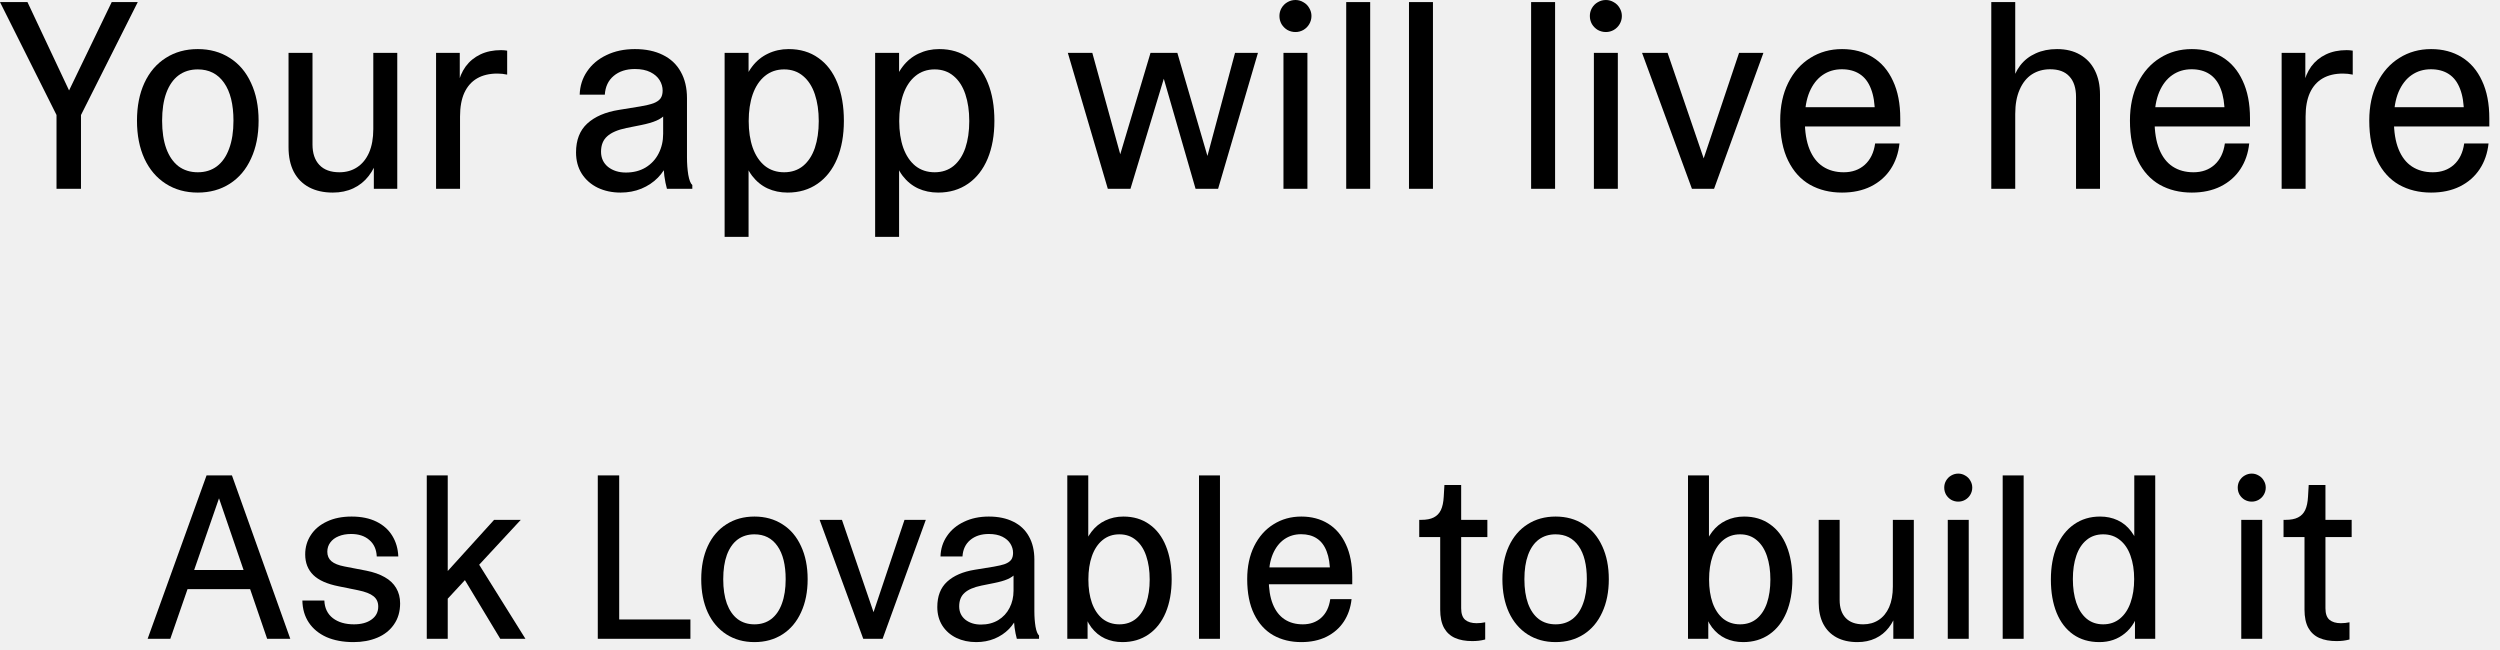
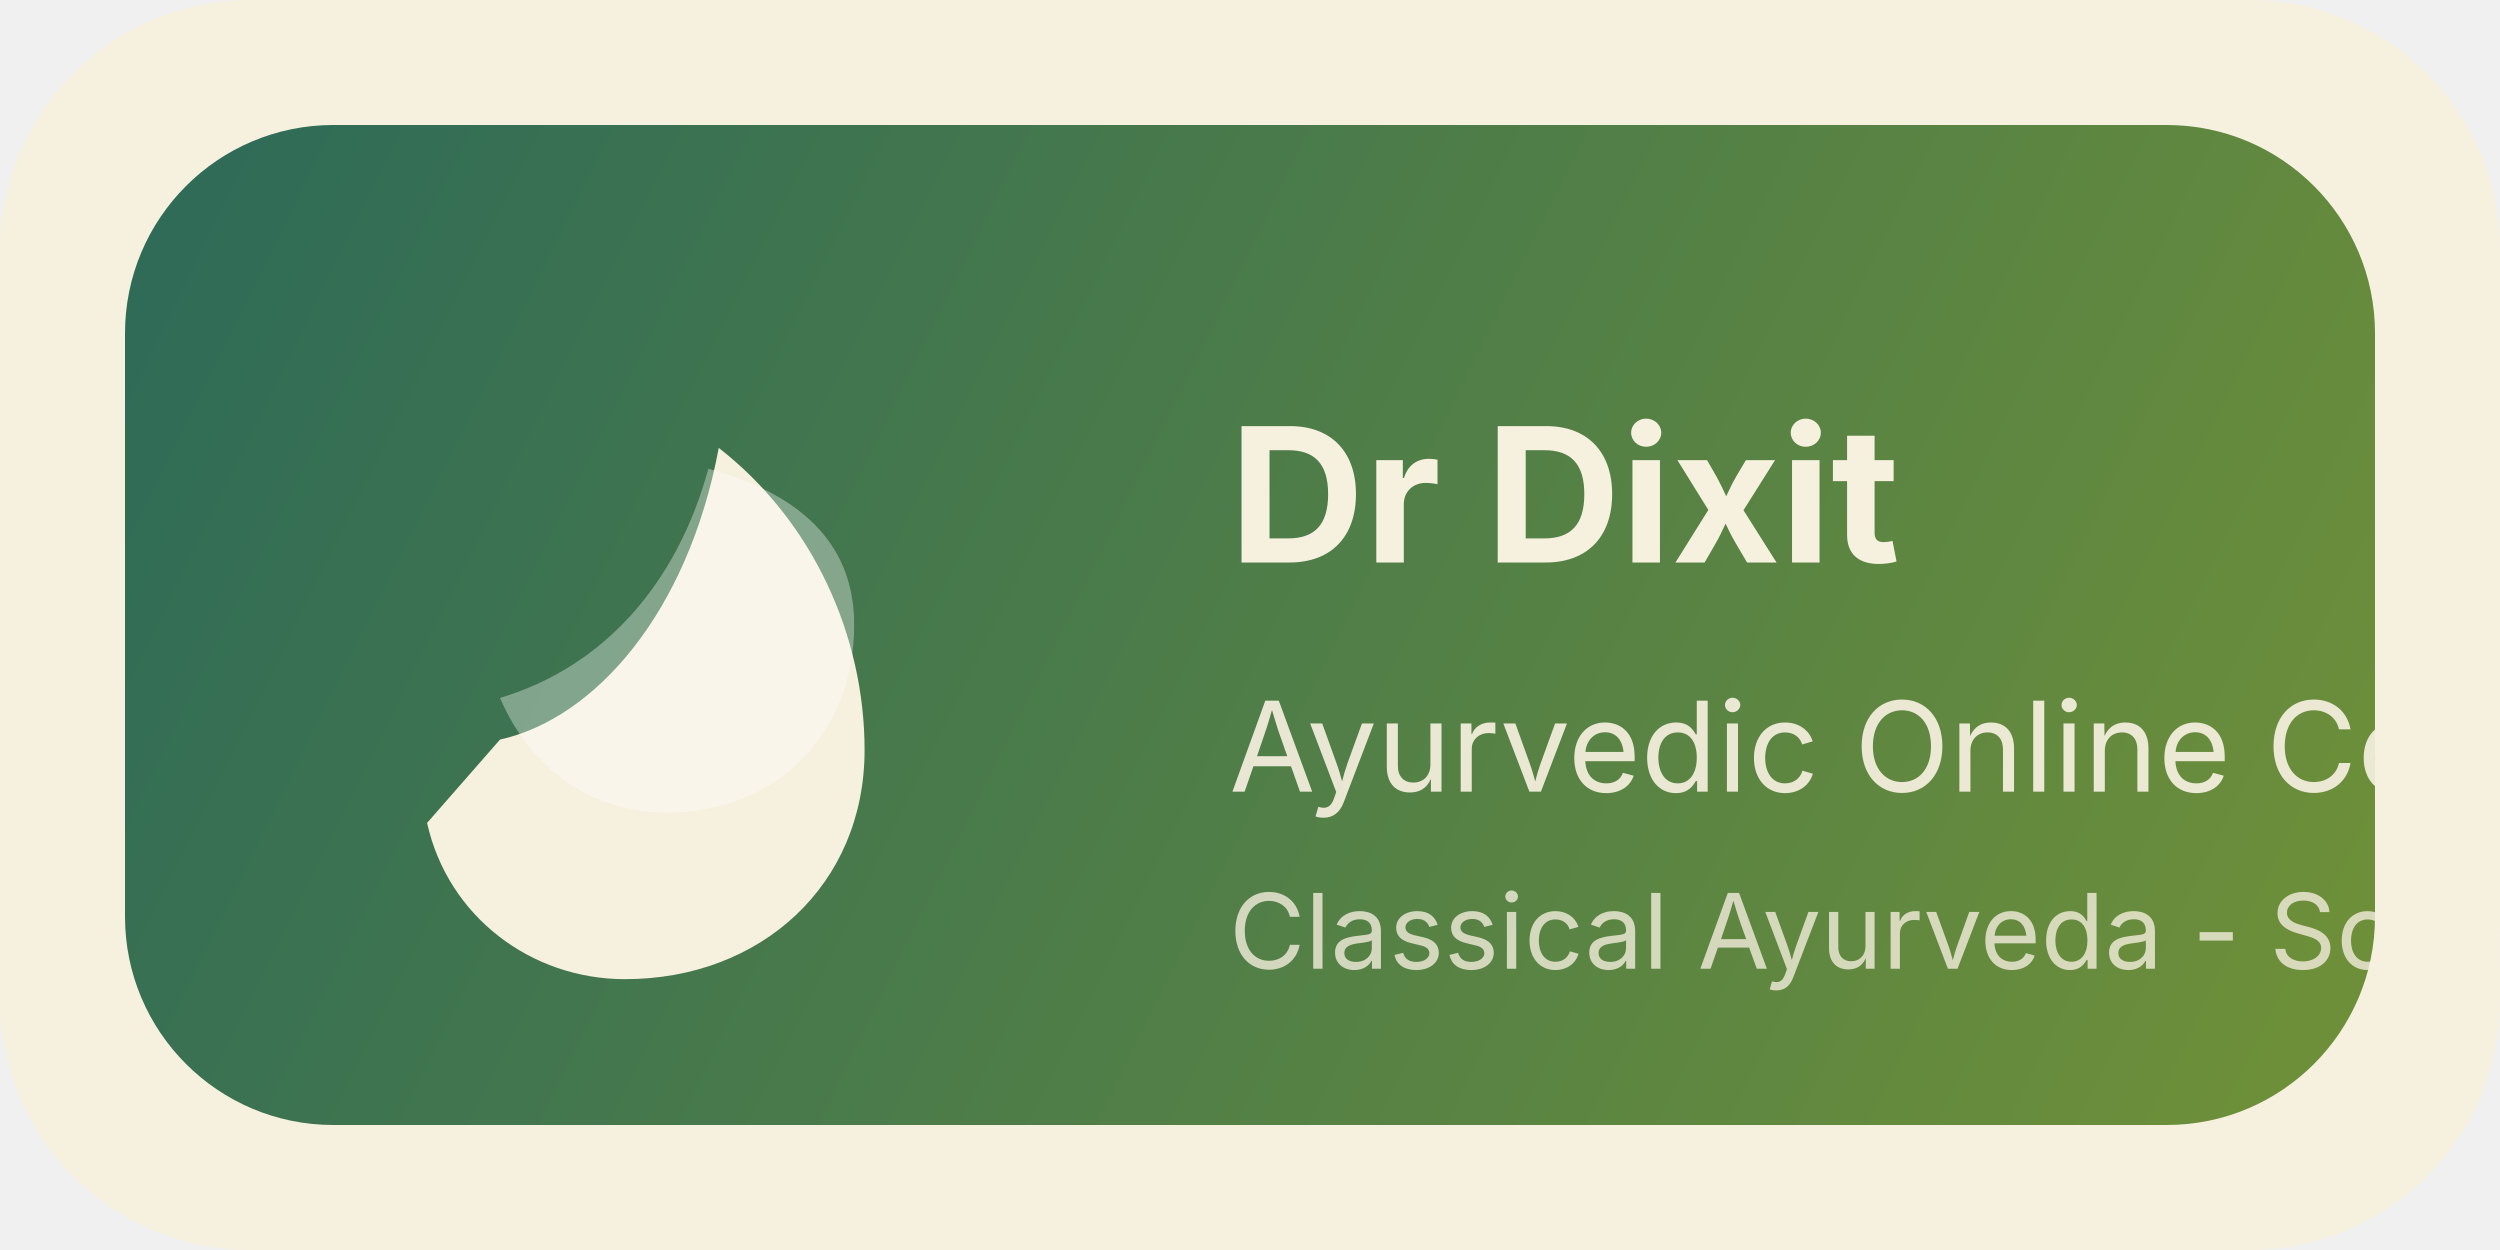
- <svg xmlns="http://www.w3.org/2000/svg" width="150" height="39" viewBox="0 0 150 39" fill="none">
-   <path d="M145.867 11.555C145.143 11.555 144.503 11.398 143.945 11.086C143.388 10.768 142.951 10.287 142.633 9.641C142.315 8.995 142.156 8.193 142.156 7.234C142.156 6.375 142.315 5.622 142.633 4.977C142.956 4.326 143.398 3.826 143.961 3.477C144.523 3.122 145.159 2.945 145.867 2.945C146.565 2.945 147.177 3.107 147.703 3.43C148.229 3.753 148.635 4.227 148.922 4.852C149.214 5.471 149.359 6.221 149.359 7.102C149.359 7.263 149.359 7.424 149.359 7.586H142.891V6.43H148.539L147.836 6.812C147.836 6.219 147.758 5.724 147.602 5.328C147.451 4.932 147.227 4.638 146.93 4.445C146.638 4.253 146.279 4.156 145.852 4.156C145.419 4.156 145.036 4.271 144.703 4.5C144.37 4.729 144.107 5.068 143.914 5.516C143.727 5.964 143.633 6.503 143.633 7.133V7.219C143.633 7.911 143.727 8.49 143.914 8.953C144.102 9.417 144.37 9.763 144.719 9.992C145.068 10.221 145.484 10.336 145.969 10.336C146.474 10.336 146.893 10.188 147.227 9.891C147.565 9.589 147.773 9.161 147.852 8.609H149.312C149.25 9.193 149.073 9.706 148.781 10.148C148.49 10.591 148.094 10.938 147.594 11.188C147.099 11.432 146.523 11.555 145.867 11.555Z" fill="black" />
-   <path d="M136.898 3.172H138.32V5.133L138.211 5.086C138.294 4.669 138.448 4.305 138.672 3.992C138.901 3.68 139.195 3.438 139.555 3.266C139.914 3.094 140.328 3.008 140.797 3.008C140.917 3.008 141.039 3.018 141.164 3.039V4.477C141.065 4.456 140.969 4.44 140.875 4.43C140.781 4.419 140.682 4.414 140.578 4.414C140.099 4.414 139.693 4.51 139.359 4.703C139.026 4.896 138.771 5.185 138.594 5.57C138.422 5.951 138.336 6.424 138.336 6.992V11.328H136.898V3.172Z" fill="black" />
-   <path d="M131.508 11.555C130.784 11.555 130.143 11.398 129.586 11.086C129.029 10.768 128.591 10.287 128.273 9.641C127.956 8.995 127.797 8.193 127.797 7.234C127.797 6.375 127.956 5.622 128.273 4.977C128.596 4.326 129.039 3.826 129.602 3.477C130.164 3.122 130.799 2.945 131.508 2.945C132.206 2.945 132.818 3.107 133.344 3.43C133.87 3.753 134.276 4.227 134.562 4.852C134.854 5.471 135 6.221 135 7.102C135 7.263 135 7.424 135 7.586H128.531V6.43H134.18L133.477 6.812C133.477 6.219 133.398 5.724 133.242 5.328C133.091 4.932 132.867 4.638 132.57 4.445C132.279 4.253 131.919 4.156 131.492 4.156C131.06 4.156 130.677 4.271 130.344 4.5C130.01 4.729 129.747 5.068 129.555 5.516C129.367 5.964 129.273 6.503 129.273 7.133V7.219C129.273 7.911 129.367 8.49 129.555 8.953C129.742 9.417 130.01 9.763 130.359 9.992C130.708 10.221 131.125 10.336 131.609 10.336C132.115 10.336 132.534 10.188 132.867 9.891C133.206 9.589 133.414 9.161 133.492 8.609H134.953C134.891 9.193 134.714 9.706 134.422 10.148C134.13 10.591 133.734 10.938 133.234 11.188C132.74 11.432 132.164 11.555 131.508 11.555Z" fill="black" />
-   <path d="M119.477 0.125H120.914V5.664L120.703 5.055C120.802 4.622 120.971 4.247 121.211 3.93C121.456 3.612 121.766 3.37 122.141 3.203C122.516 3.031 122.943 2.945 123.422 2.945C123.958 2.945 124.419 3.057 124.805 3.281C125.195 3.505 125.492 3.823 125.695 4.234C125.898 4.641 126 5.117 126 5.664V11.328H124.562V5.82C124.562 5.284 124.43 4.872 124.164 4.586C123.904 4.299 123.518 4.156 123.008 4.156C122.596 4.156 122.232 4.258 121.914 4.461C121.602 4.664 121.357 4.969 121.18 5.375C121.003 5.776 120.914 6.263 120.914 6.836V11.328H119.477V0.125Z" fill="black" />
-   <path d="M110.523 11.555C109.799 11.555 109.159 11.398 108.602 11.086C108.044 10.768 107.607 10.287 107.289 9.641C106.971 8.995 106.812 8.193 106.812 7.234C106.812 6.375 106.971 5.622 107.289 4.977C107.612 4.326 108.055 3.826 108.617 3.477C109.18 3.122 109.815 2.945 110.523 2.945C111.221 2.945 111.833 3.107 112.359 3.43C112.885 3.753 113.292 4.227 113.578 4.852C113.87 5.471 114.016 6.221 114.016 7.102C114.016 7.263 114.016 7.424 114.016 7.586H107.547V6.43H113.195L112.492 6.812C112.492 6.219 112.414 5.724 112.258 5.328C112.107 4.932 111.883 4.638 111.586 4.445C111.294 4.253 110.935 4.156 110.508 4.156C110.076 4.156 109.693 4.271 109.359 4.5C109.026 4.729 108.763 5.068 108.57 5.516C108.383 5.964 108.289 6.503 108.289 7.133V7.219C108.289 7.911 108.383 8.49 108.57 8.953C108.758 9.417 109.026 9.763 109.375 9.992C109.724 10.221 110.141 10.336 110.625 10.336C111.13 10.336 111.549 10.188 111.883 9.891C112.221 9.589 112.43 9.161 112.508 8.609H113.969C113.906 9.193 113.729 9.706 113.438 10.148C113.146 10.591 112.75 10.938 112.25 11.188C111.755 11.432 111.18 11.555 110.523 11.555Z" fill="black" />
-   <path d="M98.523 3.172H100.055L102.359 9.906H102.086L104.344 3.172H105.805L102.844 11.328H101.516L98.523 3.172Z" fill="black" />
-   <path d="M95.633 3.172H97.07V11.328H95.633V3.172ZM96.352 1.922C96.18 1.922 96.018 1.88 95.867 1.797C95.721 1.708 95.604 1.591 95.516 1.445C95.432 1.294 95.391 1.133 95.391 0.961C95.391 0.789 95.432 0.63 95.516 0.484C95.604 0.333 95.721 0.216 95.867 0.133C96.018 0.044 96.18 0 96.352 0C96.523 0 96.682 0.044 96.828 0.133C96.979 0.216 97.096 0.333 97.18 0.484C97.268 0.63 97.312 0.789 97.312 0.961C97.312 1.133 97.268 1.294 97.18 1.445C97.096 1.591 96.979 1.708 96.828 1.797C96.682 1.88 96.523 1.922 96.352 1.922Z" fill="black" />
-   <path d="M91.867 0.125H93.305V11.328H91.867V0.125Z" fill="black" />
-   <path d="M84.539 0.125H85.977V11.328H84.539V0.125Z" fill="black" />
-   <path d="M80.773 0.125H82.211V11.328H80.773V0.125Z" fill="black" />
-   <path d="M77.008 3.172H78.445V11.328H77.008V3.172ZM77.727 1.922C77.555 1.922 77.393 1.88 77.242 1.797C77.096 1.708 76.979 1.591 76.891 1.445C76.807 1.294 76.766 1.133 76.766 0.961C76.766 0.789 76.807 0.63 76.891 0.484C76.979 0.333 77.096 0.216 77.242 0.133C77.393 0.044 77.555 0 77.727 0C77.898 0 78.057 0.044 78.203 0.133C78.354 0.216 78.471 0.333 78.555 0.484C78.643 0.63 78.688 0.789 78.688 0.961C78.688 1.133 78.643 1.294 78.555 1.445C78.471 1.591 78.354 1.708 78.203 1.797C78.057 1.88 77.898 1.922 77.727 1.922Z" fill="black" />
-   <path d="M64.07 3.172H65.539L67.508 10.32H66.898L69.031 3.172H70.641L72.727 10.32H72.188L74.102 3.172H75.477L73.086 11.328H71.734L69.508 3.617H70.164L67.828 11.328H66.469L64.07 3.172Z" fill="black" />
-   <path d="M56.289 11.555C55.852 11.555 55.45 11.471 55.086 11.305C54.727 11.138 54.417 10.885 54.156 10.547C53.901 10.208 53.711 9.786 53.586 9.281L53.898 9.602V11.328H52.508V3.172H53.945V4.992L53.602 5.219C53.711 4.745 53.896 4.339 54.156 4C54.417 3.656 54.734 3.396 55.109 3.219C55.49 3.036 55.904 2.945 56.352 2.945C57.044 2.945 57.638 3.122 58.133 3.477C58.633 3.826 59.013 4.326 59.273 4.977C59.534 5.622 59.664 6.38 59.664 7.25C59.664 8.115 59.529 8.872 59.258 9.523C58.987 10.169 58.596 10.669 58.086 11.023C57.575 11.378 56.977 11.555 56.289 11.555ZM56.078 10.336C56.526 10.336 56.906 10.208 57.219 9.953C57.531 9.693 57.766 9.333 57.922 8.875C58.078 8.411 58.156 7.875 58.156 7.266C58.156 6.656 58.078 6.12 57.922 5.656C57.766 5.188 57.531 4.823 57.219 4.562C56.906 4.297 56.526 4.164 56.078 4.164C55.63 4.164 55.245 4.297 54.922 4.562C54.604 4.823 54.362 5.188 54.195 5.656C54.034 6.12 53.953 6.656 53.953 7.266C53.953 7.87 54.034 8.404 54.195 8.867C54.362 9.331 54.604 9.693 54.922 9.953C55.245 10.208 55.63 10.336 56.078 10.336ZM52.508 9.664H53.945V14.211H52.508V9.664Z" fill="black" />
-   <path d="M47.258 11.555C46.82 11.555 46.419 11.471 46.055 11.305C45.695 11.138 45.385 10.885 45.125 10.547C44.87 10.208 44.68 9.786 44.555 9.281L44.867 9.602V11.328H43.477V3.172H44.914V4.992L44.57 5.219C44.68 4.745 44.865 4.339 45.125 4C45.385 3.656 45.703 3.396 46.078 3.219C46.458 3.036 46.872 2.945 47.32 2.945C48.013 2.945 48.607 3.122 49.102 3.477C49.602 3.826 49.982 4.326 50.242 4.977C50.503 5.622 50.633 6.38 50.633 7.25C50.633 8.115 50.497 8.872 50.227 9.523C49.956 10.169 49.565 10.669 49.055 11.023C48.544 11.378 47.945 11.555 47.258 11.555ZM47.047 10.336C47.495 10.336 47.875 10.208 48.188 9.953C48.5 9.693 48.734 9.333 48.891 8.875C49.047 8.411 49.125 7.875 49.125 7.266C49.125 6.656 49.047 6.12 48.891 5.656C48.734 5.188 48.5 4.823 48.188 4.562C47.875 4.297 47.495 4.164 47.047 4.164C46.599 4.164 46.214 4.297 45.891 4.562C45.573 4.823 45.331 5.188 45.164 5.656C45.003 6.12 44.922 6.656 44.922 7.266C44.922 7.87 45.003 8.404 45.164 8.867C45.331 9.331 45.573 9.693 45.891 9.953C46.214 10.208 46.599 10.336 47.047 10.336ZM43.477 9.664H44.914V14.211H43.477V9.664Z" fill="black" />
-   <path d="M37.234 11.555C36.729 11.555 36.273 11.458 35.867 11.266C35.461 11.068 35.141 10.787 34.906 10.422C34.677 10.057 34.562 9.633 34.562 9.148C34.562 8.404 34.786 7.826 35.234 7.414C35.688 6.997 36.32 6.724 37.133 6.594L38.43 6.383C38.763 6.326 39.023 6.263 39.211 6.195C39.398 6.122 39.536 6.029 39.625 5.914C39.714 5.794 39.758 5.635 39.758 5.438C39.758 5.219 39.698 5.01 39.578 4.812C39.458 4.615 39.273 4.453 39.023 4.328C38.773 4.203 38.464 4.141 38.094 4.141C37.573 4.141 37.148 4.279 36.82 4.555C36.497 4.826 36.32 5.201 36.289 5.68H34.781C34.797 5.159 34.945 4.693 35.227 4.281C35.508 3.865 35.896 3.539 36.391 3.305C36.885 3.065 37.453 2.945 38.094 2.945C38.745 2.945 39.305 3.062 39.773 3.297C40.242 3.526 40.599 3.862 40.844 4.305C41.094 4.747 41.219 5.276 41.219 5.891V9.438C41.219 9.818 41.245 10.169 41.297 10.492C41.354 10.81 41.435 11.013 41.539 11.102V11.328H40.016C39.953 11.104 39.901 10.844 39.859 10.547C39.823 10.245 39.805 9.951 39.805 9.664L40.062 9.742C39.938 10.081 39.74 10.388 39.469 10.664C39.198 10.94 38.87 11.159 38.484 11.32C38.099 11.477 37.682 11.555 37.234 11.555ZM37.555 10.352C38.008 10.352 38.404 10.25 38.742 10.047C39.081 9.839 39.339 9.56 39.516 9.211C39.698 8.857 39.789 8.464 39.789 8.031V6.812L39.953 6.836C39.802 7.008 39.609 7.143 39.375 7.242C39.146 7.341 38.836 7.43 38.445 7.508L37.586 7.68C37.06 7.789 36.675 7.956 36.43 8.18C36.185 8.398 36.062 8.706 36.062 9.102C36.062 9.482 36.203 9.786 36.484 10.016C36.771 10.24 37.128 10.352 37.555 10.352Z" fill="black" />
-   <path d="M26.164 3.172H27.586V5.133L27.477 5.086C27.56 4.669 27.713 4.305 27.938 3.992C28.167 3.68 28.461 3.438 28.82 3.266C29.18 3.094 29.594 3.008 30.062 3.008C30.182 3.008 30.305 3.018 30.43 3.039V4.477C30.331 4.456 30.234 4.44 30.141 4.43C30.047 4.419 29.948 4.414 29.844 4.414C29.365 4.414 28.958 4.51 28.625 4.703C28.292 4.896 28.037 5.185 27.859 5.57C27.688 5.951 27.602 6.424 27.602 6.992V11.328H26.164V3.172Z" fill="black" />
-   <path d="M19.969 11.555C19.417 11.555 18.94 11.448 18.539 11.234C18.143 11.021 17.838 10.711 17.625 10.305C17.417 9.898 17.312 9.409 17.312 8.836V3.172H18.75V8.672C18.75 9.198 18.888 9.607 19.164 9.898C19.44 10.19 19.841 10.336 20.367 10.336C20.768 10.336 21.12 10.237 21.422 10.039C21.729 9.841 21.969 9.549 22.141 9.164C22.312 8.773 22.398 8.299 22.398 7.742V3.172H23.836V11.328H22.43V8.836L22.672 9.438C22.552 9.87 22.367 10.245 22.117 10.562C21.872 10.88 21.568 11.125 21.203 11.297C20.838 11.469 20.427 11.555 19.969 11.555Z" fill="black" />
-   <path d="M11.867 11.555C11.138 11.555 10.497 11.378 9.945 11.023C9.393 10.669 8.966 10.167 8.664 9.516C8.367 8.865 8.219 8.107 8.219 7.242C8.219 6.378 8.367 5.622 8.664 4.977C8.966 4.326 9.393 3.826 9.945 3.477C10.497 3.122 11.138 2.945 11.867 2.945C12.596 2.945 13.237 3.122 13.789 3.477C14.341 3.826 14.766 4.326 15.062 4.977C15.365 5.622 15.516 6.378 15.516 7.242C15.516 8.107 15.365 8.865 15.062 9.516C14.766 10.167 14.341 10.669 13.789 11.023C13.237 11.378 12.596 11.555 11.867 11.555ZM11.867 10.336C12.315 10.336 12.698 10.216 13.016 9.977C13.338 9.732 13.583 9.378 13.75 8.914C13.922 8.451 14.008 7.893 14.008 7.242C14.008 6.263 13.82 5.505 13.445 4.969C13.07 4.432 12.544 4.164 11.867 4.164C11.419 4.164 11.034 4.284 10.711 4.523C10.393 4.763 10.148 5.115 9.977 5.578C9.81 6.036 9.727 6.591 9.727 7.242C9.727 7.893 9.81 8.451 9.977 8.914C10.148 9.378 10.393 9.732 10.711 9.977C11.034 10.216 11.419 10.336 11.867 10.336Z" fill="black" />
-   <path d="M3.391 6.18L3.711 7.539L0 0.125H1.648L4.414 6H3.867L6.703 0.125H8.266L4.539 7.539L4.859 6.18V11.328H3.391V6.18Z" fill="black" />
-   <path d="M140.19 38.465C139.789 38.465 139.448 38.403 139.165 38.28C138.882 38.157 138.661 37.957 138.502 37.679C138.347 37.396 138.27 37.029 138.27 36.578V32.224H137.012V31.191H137.135C137.445 31.191 137.693 31.144 137.88 31.048C138.071 30.952 138.215 30.804 138.311 30.604C138.406 30.403 138.463 30.136 138.481 29.804L138.522 29.1H139.527V31.301L139.377 31.191H141.1V32.224H139.527V36.496C139.527 36.82 139.607 37.05 139.767 37.187C139.931 37.323 140.159 37.392 140.45 37.392C140.637 37.392 140.81 37.373 140.97 37.337V38.369C140.828 38.406 140.699 38.431 140.58 38.444C140.462 38.458 140.332 38.465 140.19 38.465Z" fill="black" />
-   <path d="M134.476 31.191H135.733V38.328H134.476V31.191ZM135.104 30.098C134.954 30.098 134.813 30.061 134.681 29.988C134.553 29.911 134.451 29.808 134.373 29.681C134.3 29.549 134.264 29.407 134.264 29.257C134.264 29.106 134.3 28.967 134.373 28.84C134.451 28.708 134.553 28.605 134.681 28.532C134.813 28.455 134.954 28.416 135.104 28.416C135.255 28.416 135.394 28.455 135.521 28.532C135.654 28.605 135.756 28.708 135.829 28.84C135.907 28.967 135.945 29.106 135.945 29.257C135.945 29.407 135.907 29.549 135.829 29.681C135.756 29.808 135.654 29.911 135.521 29.988C135.394 30.061 135.255 30.098 135.104 30.098Z" fill="black" />
-   <path d="M128.057 28.525H129.314V31.191H128.057V28.525ZM125.965 38.526C125.354 38.526 124.83 38.374 124.393 38.068C123.955 37.758 123.622 37.323 123.395 36.763C123.167 36.198 123.053 35.535 123.053 34.773C123.053 34.017 123.171 33.354 123.408 32.784C123.65 32.215 123.994 31.775 124.44 31.465C124.887 31.15 125.409 30.993 126.006 30.993C126.389 30.993 126.737 31.066 127.052 31.212C127.371 31.358 127.642 31.579 127.865 31.875C128.093 32.171 128.262 32.54 128.371 32.982L128.057 32.702V31.191H129.314V38.328H128.098V36.735L128.357 36.537C128.212 37.161 127.924 37.649 127.496 38C127.068 38.351 126.557 38.526 125.965 38.526ZM126.19 37.46C126.582 37.46 126.917 37.346 127.195 37.118C127.478 36.886 127.69 36.567 127.831 36.161C127.977 35.751 128.05 35.279 128.05 34.746C128.05 34.217 127.977 33.75 127.831 33.345C127.69 32.939 127.478 32.625 127.195 32.401C126.917 32.173 126.582 32.06 126.19 32.06C125.799 32.06 125.466 32.173 125.192 32.401C124.919 32.625 124.714 32.939 124.577 33.345C124.44 33.746 124.372 34.213 124.372 34.746C124.372 35.279 124.44 35.751 124.577 36.161C124.714 36.567 124.919 36.886 125.192 37.118C125.466 37.346 125.799 37.46 126.19 37.46Z" fill="black" />
-   <path d="M120.161 28.525H121.419V38.328H120.161V28.525Z" fill="black" />
-   <path d="M116.866 31.191H118.124V38.328H116.866V31.191ZM117.495 30.098C117.345 30.098 117.203 30.061 117.071 29.988C116.944 29.911 116.841 29.808 116.764 29.681C116.691 29.549 116.654 29.407 116.654 29.257C116.654 29.106 116.691 28.967 116.764 28.84C116.841 28.708 116.944 28.605 117.071 28.532C117.203 28.455 117.345 28.416 117.495 28.416C117.646 28.416 117.785 28.455 117.912 28.532C118.044 28.605 118.147 28.708 118.22 28.84C118.297 28.967 118.336 29.106 118.336 29.257C118.336 29.407 118.297 29.549 118.22 29.681C118.147 29.808 118.044 29.911 117.912 29.988C117.785 30.061 117.646 30.098 117.495 30.098Z" fill="black" />
-   <path d="M111.445 38.526C110.962 38.526 110.545 38.433 110.194 38.246C109.848 38.059 109.581 37.788 109.395 37.433C109.212 37.077 109.121 36.649 109.121 36.148V31.191H110.379V36.004C110.379 36.464 110.5 36.822 110.741 37.077C110.983 37.332 111.334 37.46 111.794 37.46C112.145 37.46 112.452 37.373 112.717 37.2C112.986 37.027 113.195 36.772 113.346 36.435C113.496 36.093 113.571 35.678 113.571 35.19V31.191H114.829V38.328H113.599V36.148L113.811 36.674C113.706 37.052 113.544 37.38 113.325 37.658C113.111 37.936 112.844 38.15 112.525 38.301C112.206 38.451 111.846 38.526 111.445 38.526Z" fill="black" />
-   <path d="M104.589 38.526C104.206 38.526 103.855 38.453 103.536 38.308C103.222 38.162 102.951 37.941 102.723 37.645C102.499 37.348 102.333 36.979 102.224 36.537L102.497 36.817V38.328H101.28V31.191H102.538V32.784L102.237 32.982C102.333 32.568 102.495 32.212 102.723 31.916C102.951 31.615 103.229 31.387 103.557 31.232C103.889 31.073 104.252 30.993 104.644 30.993C105.25 30.993 105.769 31.148 106.202 31.458C106.64 31.763 106.972 32.201 107.2 32.77C107.428 33.336 107.542 33.999 107.542 34.76C107.542 35.516 107.424 36.179 107.187 36.749C106.95 37.314 106.608 37.752 106.161 38.062C105.715 38.371 105.19 38.526 104.589 38.526ZM104.404 37.46C104.796 37.46 105.129 37.348 105.402 37.125C105.676 36.897 105.881 36.583 106.018 36.182C106.154 35.776 106.223 35.307 106.223 34.773C106.223 34.24 106.154 33.771 106.018 33.365C105.881 32.955 105.676 32.636 105.402 32.408C105.129 32.176 104.796 32.06 104.404 32.06C104.012 32.06 103.675 32.176 103.393 32.408C103.115 32.636 102.903 32.955 102.757 33.365C102.616 33.771 102.545 34.24 102.545 34.773C102.545 35.302 102.616 35.769 102.757 36.175C102.903 36.58 103.115 36.897 103.393 37.125C103.675 37.348 104.012 37.46 104.404 37.46ZM101.28 28.525H102.538V31.191H101.28V28.525Z" fill="black" />
-   <path d="M93.337 38.526C92.699 38.526 92.138 38.371 91.655 38.062C91.172 37.752 90.799 37.312 90.534 36.742C90.274 36.172 90.144 35.509 90.144 34.753C90.144 33.996 90.274 33.336 90.534 32.77C90.799 32.201 91.172 31.763 91.655 31.458C92.138 31.148 92.699 30.993 93.337 30.993C93.975 30.993 94.535 31.148 95.019 31.458C95.502 31.763 95.873 32.201 96.133 32.77C96.397 33.336 96.529 33.996 96.529 34.753C96.529 35.509 96.397 36.172 96.133 36.742C95.873 37.312 95.502 37.752 95.019 38.062C94.535 38.371 93.975 38.526 93.337 38.526ZM93.337 37.46C93.729 37.46 94.064 37.355 94.342 37.145C94.624 36.931 94.838 36.621 94.984 36.216C95.135 35.81 95.21 35.323 95.21 34.753C95.21 33.896 95.046 33.233 94.718 32.764C94.39 32.294 93.929 32.06 93.337 32.06C92.945 32.06 92.608 32.164 92.325 32.374C92.047 32.584 91.833 32.891 91.683 33.297C91.537 33.698 91.464 34.183 91.464 34.753C91.464 35.323 91.537 35.81 91.683 36.216C91.833 36.621 92.047 36.931 92.325 37.145C92.608 37.355 92.945 37.46 93.337 37.46Z" fill="black" />
-   <path d="M88.333 38.465C87.932 38.465 87.59 38.403 87.308 38.28C87.025 38.157 86.804 37.957 86.644 37.679C86.49 37.396 86.412 37.029 86.412 36.578V32.224H85.154V31.191H85.277C85.587 31.191 85.836 31.144 86.022 31.048C86.214 30.952 86.357 30.804 86.453 30.604C86.549 30.403 86.606 30.136 86.624 29.804L86.665 29.1H87.67V31.301L87.519 31.191H89.242V32.224H87.67V36.496C87.67 36.82 87.75 37.05 87.909 37.187C88.073 37.323 88.301 37.392 88.593 37.392C88.78 37.392 88.953 37.373 89.112 37.337V38.369C88.971 38.406 88.841 38.431 88.723 38.444C88.604 38.458 88.474 38.465 88.333 38.465Z" fill="black" />
-   <path d="M78.079 38.526C77.446 38.526 76.885 38.39 76.397 38.116C75.91 37.838 75.527 37.417 75.249 36.852C74.971 36.286 74.832 35.585 74.832 34.746C74.832 33.994 74.971 33.336 75.249 32.77C75.532 32.201 75.919 31.763 76.411 31.458C76.903 31.148 77.459 30.993 78.079 30.993C78.69 30.993 79.225 31.134 79.686 31.417C80.146 31.7 80.501 32.114 80.752 32.661C81.007 33.203 81.135 33.86 81.135 34.63C81.135 34.771 81.135 34.912 81.135 35.054H75.475V34.042H80.417L79.802 34.377C79.802 33.857 79.733 33.425 79.597 33.078C79.465 32.732 79.269 32.474 79.009 32.306C78.754 32.137 78.439 32.053 78.065 32.053C77.687 32.053 77.352 32.153 77.061 32.353C76.769 32.554 76.539 32.85 76.37 33.242C76.206 33.634 76.124 34.106 76.124 34.657V34.732C76.124 35.339 76.206 35.844 76.37 36.25C76.534 36.656 76.769 36.959 77.074 37.159C77.38 37.36 77.744 37.46 78.168 37.46C78.61 37.46 78.977 37.33 79.269 37.07C79.565 36.806 79.747 36.432 79.815 35.949H81.094C81.039 36.46 80.884 36.908 80.629 37.296C80.374 37.683 80.027 37.986 79.59 38.205C79.157 38.419 78.653 38.526 78.079 38.526Z" fill="black" />
-   <path d="M71.94 28.525H73.198V38.328H71.94V28.525Z" fill="black" />
-   <path d="M67.347 38.526C66.964 38.526 66.613 38.453 66.294 38.308C65.98 38.162 65.708 37.941 65.481 37.645C65.257 37.348 65.091 36.979 64.981 36.537L65.255 36.817V38.328H64.038V31.191H65.296V32.784L64.995 32.982C65.091 32.568 65.253 32.212 65.481 31.916C65.708 31.615 65.986 31.387 66.314 31.232C66.647 31.073 67.009 30.993 67.401 30.993C68.007 30.993 68.527 31.148 68.96 31.458C69.397 31.763 69.73 32.201 69.958 32.77C70.186 33.336 70.3 33.999 70.3 34.76C70.3 35.516 70.181 36.179 69.944 36.749C69.707 37.314 69.366 37.752 68.919 38.062C68.472 38.371 67.948 38.526 67.347 38.526ZM67.162 37.46C67.554 37.46 67.887 37.348 68.16 37.125C68.434 36.897 68.639 36.583 68.775 36.182C68.912 35.776 68.981 35.307 68.981 34.773C68.981 34.24 68.912 33.771 68.775 33.365C68.639 32.955 68.434 32.636 68.16 32.408C67.887 32.176 67.554 32.06 67.162 32.06C66.77 32.06 66.433 32.176 66.15 32.408C65.872 32.636 65.66 32.955 65.515 33.365C65.373 33.771 65.303 34.24 65.303 34.773C65.303 35.302 65.373 35.769 65.515 36.175C65.66 36.58 65.872 36.897 66.15 37.125C66.433 37.348 66.77 37.46 67.162 37.46ZM64.038 28.525H65.296V31.191H64.038V28.525Z" fill="black" />
-   <path d="M58.576 38.526C58.134 38.526 57.735 38.442 57.38 38.273C57.024 38.1 56.744 37.854 56.539 37.535C56.339 37.216 56.238 36.845 56.238 36.421C56.238 35.769 56.434 35.263 56.826 34.903C57.223 34.539 57.776 34.3 58.487 34.185L59.622 34.001C59.914 33.951 60.142 33.896 60.306 33.837C60.47 33.773 60.59 33.691 60.668 33.591C60.745 33.486 60.784 33.347 60.784 33.174C60.784 32.982 60.732 32.8 60.627 32.627C60.522 32.454 60.36 32.312 60.142 32.203C59.923 32.094 59.652 32.039 59.328 32.039C58.872 32.039 58.501 32.16 58.214 32.401C57.931 32.638 57.776 32.967 57.749 33.386H56.43C56.443 32.93 56.573 32.522 56.819 32.162C57.065 31.797 57.405 31.513 57.838 31.308C58.271 31.098 58.768 30.993 59.328 30.993C59.898 30.993 60.388 31.096 60.798 31.301C61.208 31.501 61.52 31.795 61.734 32.183C61.953 32.57 62.062 33.033 62.062 33.57V36.674C62.062 37.007 62.085 37.314 62.131 37.597C62.181 37.875 62.252 38.052 62.343 38.13V38.328H61.01C60.955 38.132 60.91 37.904 60.873 37.645C60.841 37.38 60.825 37.123 60.825 36.872L61.051 36.94C60.941 37.237 60.768 37.505 60.531 37.747C60.294 37.989 60.007 38.18 59.67 38.321C59.333 38.458 58.968 38.526 58.576 38.526ZM58.856 37.474C59.253 37.474 59.599 37.385 59.895 37.207C60.192 37.025 60.417 36.781 60.572 36.476C60.732 36.166 60.812 35.822 60.812 35.443V34.377L60.955 34.398C60.823 34.548 60.654 34.666 60.449 34.753C60.249 34.84 59.977 34.917 59.636 34.985L58.884 35.136C58.423 35.231 58.086 35.377 57.872 35.573C57.658 35.765 57.551 36.033 57.551 36.38C57.551 36.713 57.674 36.979 57.92 37.18C58.171 37.376 58.483 37.474 58.856 37.474Z" fill="black" />
-   <path d="M49.177 31.191H50.517L52.533 37.084H52.294L54.27 31.191H55.548L52.957 38.328H51.795L49.177 31.191Z" fill="black" />
-   <path d="M45.267 38.526C44.629 38.526 44.068 38.371 43.585 38.062C43.102 37.752 42.728 37.312 42.464 36.742C42.204 36.172 42.074 35.509 42.074 34.753C42.074 33.996 42.204 33.336 42.464 32.77C42.728 32.201 43.102 31.763 43.585 31.458C44.068 31.148 44.629 30.993 45.267 30.993C45.905 30.993 46.465 31.148 46.948 31.458C47.431 31.763 47.803 32.201 48.062 32.77C48.327 33.336 48.459 33.996 48.459 34.753C48.459 35.509 48.327 36.172 48.062 36.742C47.803 37.312 47.431 37.752 46.948 38.062C46.465 38.371 45.905 38.526 45.267 38.526ZM45.267 37.46C45.658 37.46 45.993 37.355 46.272 37.145C46.554 36.931 46.768 36.621 46.914 36.216C47.065 35.81 47.14 35.323 47.14 34.753C47.14 33.896 46.976 33.233 46.648 32.764C46.319 32.294 45.859 32.06 45.267 32.06C44.875 32.06 44.537 32.164 44.255 32.374C43.977 32.584 43.763 32.891 43.612 33.297C43.467 33.698 43.394 34.183 43.394 34.753C43.394 35.323 43.467 35.81 43.612 36.216C43.763 36.621 43.977 36.931 44.255 37.145C44.537 37.355 44.875 37.46 45.267 37.46Z" fill="black" />
-   <path d="M35.867 28.525H37.152V37.556L36.934 37.166H41.425V38.328H35.867V28.525Z" fill="black" />
-   <path d="M25.606 28.525H26.864V34.63H26.529L29.646 31.191H31.246L26.331 36.496L26.864 35.402V38.328H25.606V28.525ZM27.705 34.493L28.389 33.304L31.526 38.328H30.016L27.705 34.493Z" fill="black" />
-   <path d="M21.211 38.526C20.591 38.526 20.051 38.426 19.591 38.226C19.135 38.02 18.782 37.731 18.531 37.357C18.281 36.984 18.151 36.542 18.142 36.031H19.461C19.479 36.487 19.65 36.84 19.974 37.091C20.297 37.337 20.719 37.46 21.238 37.46C21.676 37.46 22.027 37.364 22.291 37.173C22.56 36.981 22.694 36.722 22.694 36.394C22.694 36.129 22.599 35.922 22.407 35.772C22.22 35.621 21.915 35.503 21.491 35.416L20.315 35.177C19.627 35.04 19.121 34.815 18.798 34.5C18.474 34.181 18.312 33.769 18.312 33.263C18.312 32.834 18.424 32.449 18.648 32.107C18.871 31.761 19.192 31.49 19.611 31.294C20.031 31.093 20.525 30.993 21.095 30.993C21.678 30.993 22.177 31.096 22.592 31.301C23.006 31.506 23.323 31.791 23.542 32.155C23.761 32.515 23.879 32.925 23.898 33.386H22.605C22.587 32.967 22.439 32.638 22.161 32.401C21.888 32.16 21.523 32.039 21.067 32.039C20.78 32.039 20.53 32.085 20.315 32.176C20.101 32.262 19.935 32.388 19.816 32.552C19.698 32.711 19.639 32.896 19.639 33.105C19.639 33.342 19.721 33.532 19.885 33.673C20.049 33.814 20.309 33.919 20.664 33.987L21.977 34.24C22.414 34.327 22.783 34.457 23.084 34.63C23.385 34.798 23.613 35.015 23.768 35.279C23.927 35.544 24.007 35.851 24.007 36.202C24.007 36.694 23.884 37.116 23.638 37.467C23.396 37.818 23.064 38.082 22.64 38.26C22.216 38.438 21.74 38.526 21.211 38.526Z" fill="black" />
-   <path d="M12.393 28.525H13.917L17.417 38.328H16.029L13.021 29.551H13.261L10.219 38.328H8.858L12.393 28.525ZM10.82 34.199H15.599V35.348H10.82V34.199Z" fill="black" />
+ <svg xmlns="http://www.w3.org/2000/svg" width="240" height="120" viewBox="0 0 240 120" fill="none">
+   <defs>
+     <linearGradient id="drdixit-bg" x1="22" y1="12" x2="216" y2="108" gradientUnits="userSpaceOnUse">
+       <stop stop-color="#2f6b57" />
+       <stop offset="1" stop-color="#6d8f3a" />
+     </linearGradient>
+   </defs>
+   <rect width="240" height="120" rx="24" fill="#f6f0df" />
+   <rect x="12" y="12" width="216" height="96" rx="20" fill="url(#drdixit-bg)" />
+   <path d="M48 71c9-2 18-12 21-28 9 7 14 18 14 29 0 13-10 22-23 22-9 0-17-6-19-15z" fill="#f6f0df" />
+   <path d="M68 45c-3 11-10 19-20 22 3 7 9 11 16 11 11 0 18-8 18-18 0-6-3-12-14-15z" fill="#ffffff" opacity="0.35" />
+   <text x="118" y="54" fill="#f6f0df" font-family="Inter, Arial, sans-serif" font-size="18" font-weight="700">Dr Dixit</text>
+   <text x="118" y="76" fill="#f6f0df" font-family="Inter, Arial, sans-serif" font-size="12" opacity="0.92">Ayurvedic Online Consultation</text>
+   <text x="118" y="93" fill="#f6f0df" font-family="Inter, Arial, sans-serif" font-size="10" opacity="0.78">Classical Ayurveda - Scientific Trust</text>
</svg>
